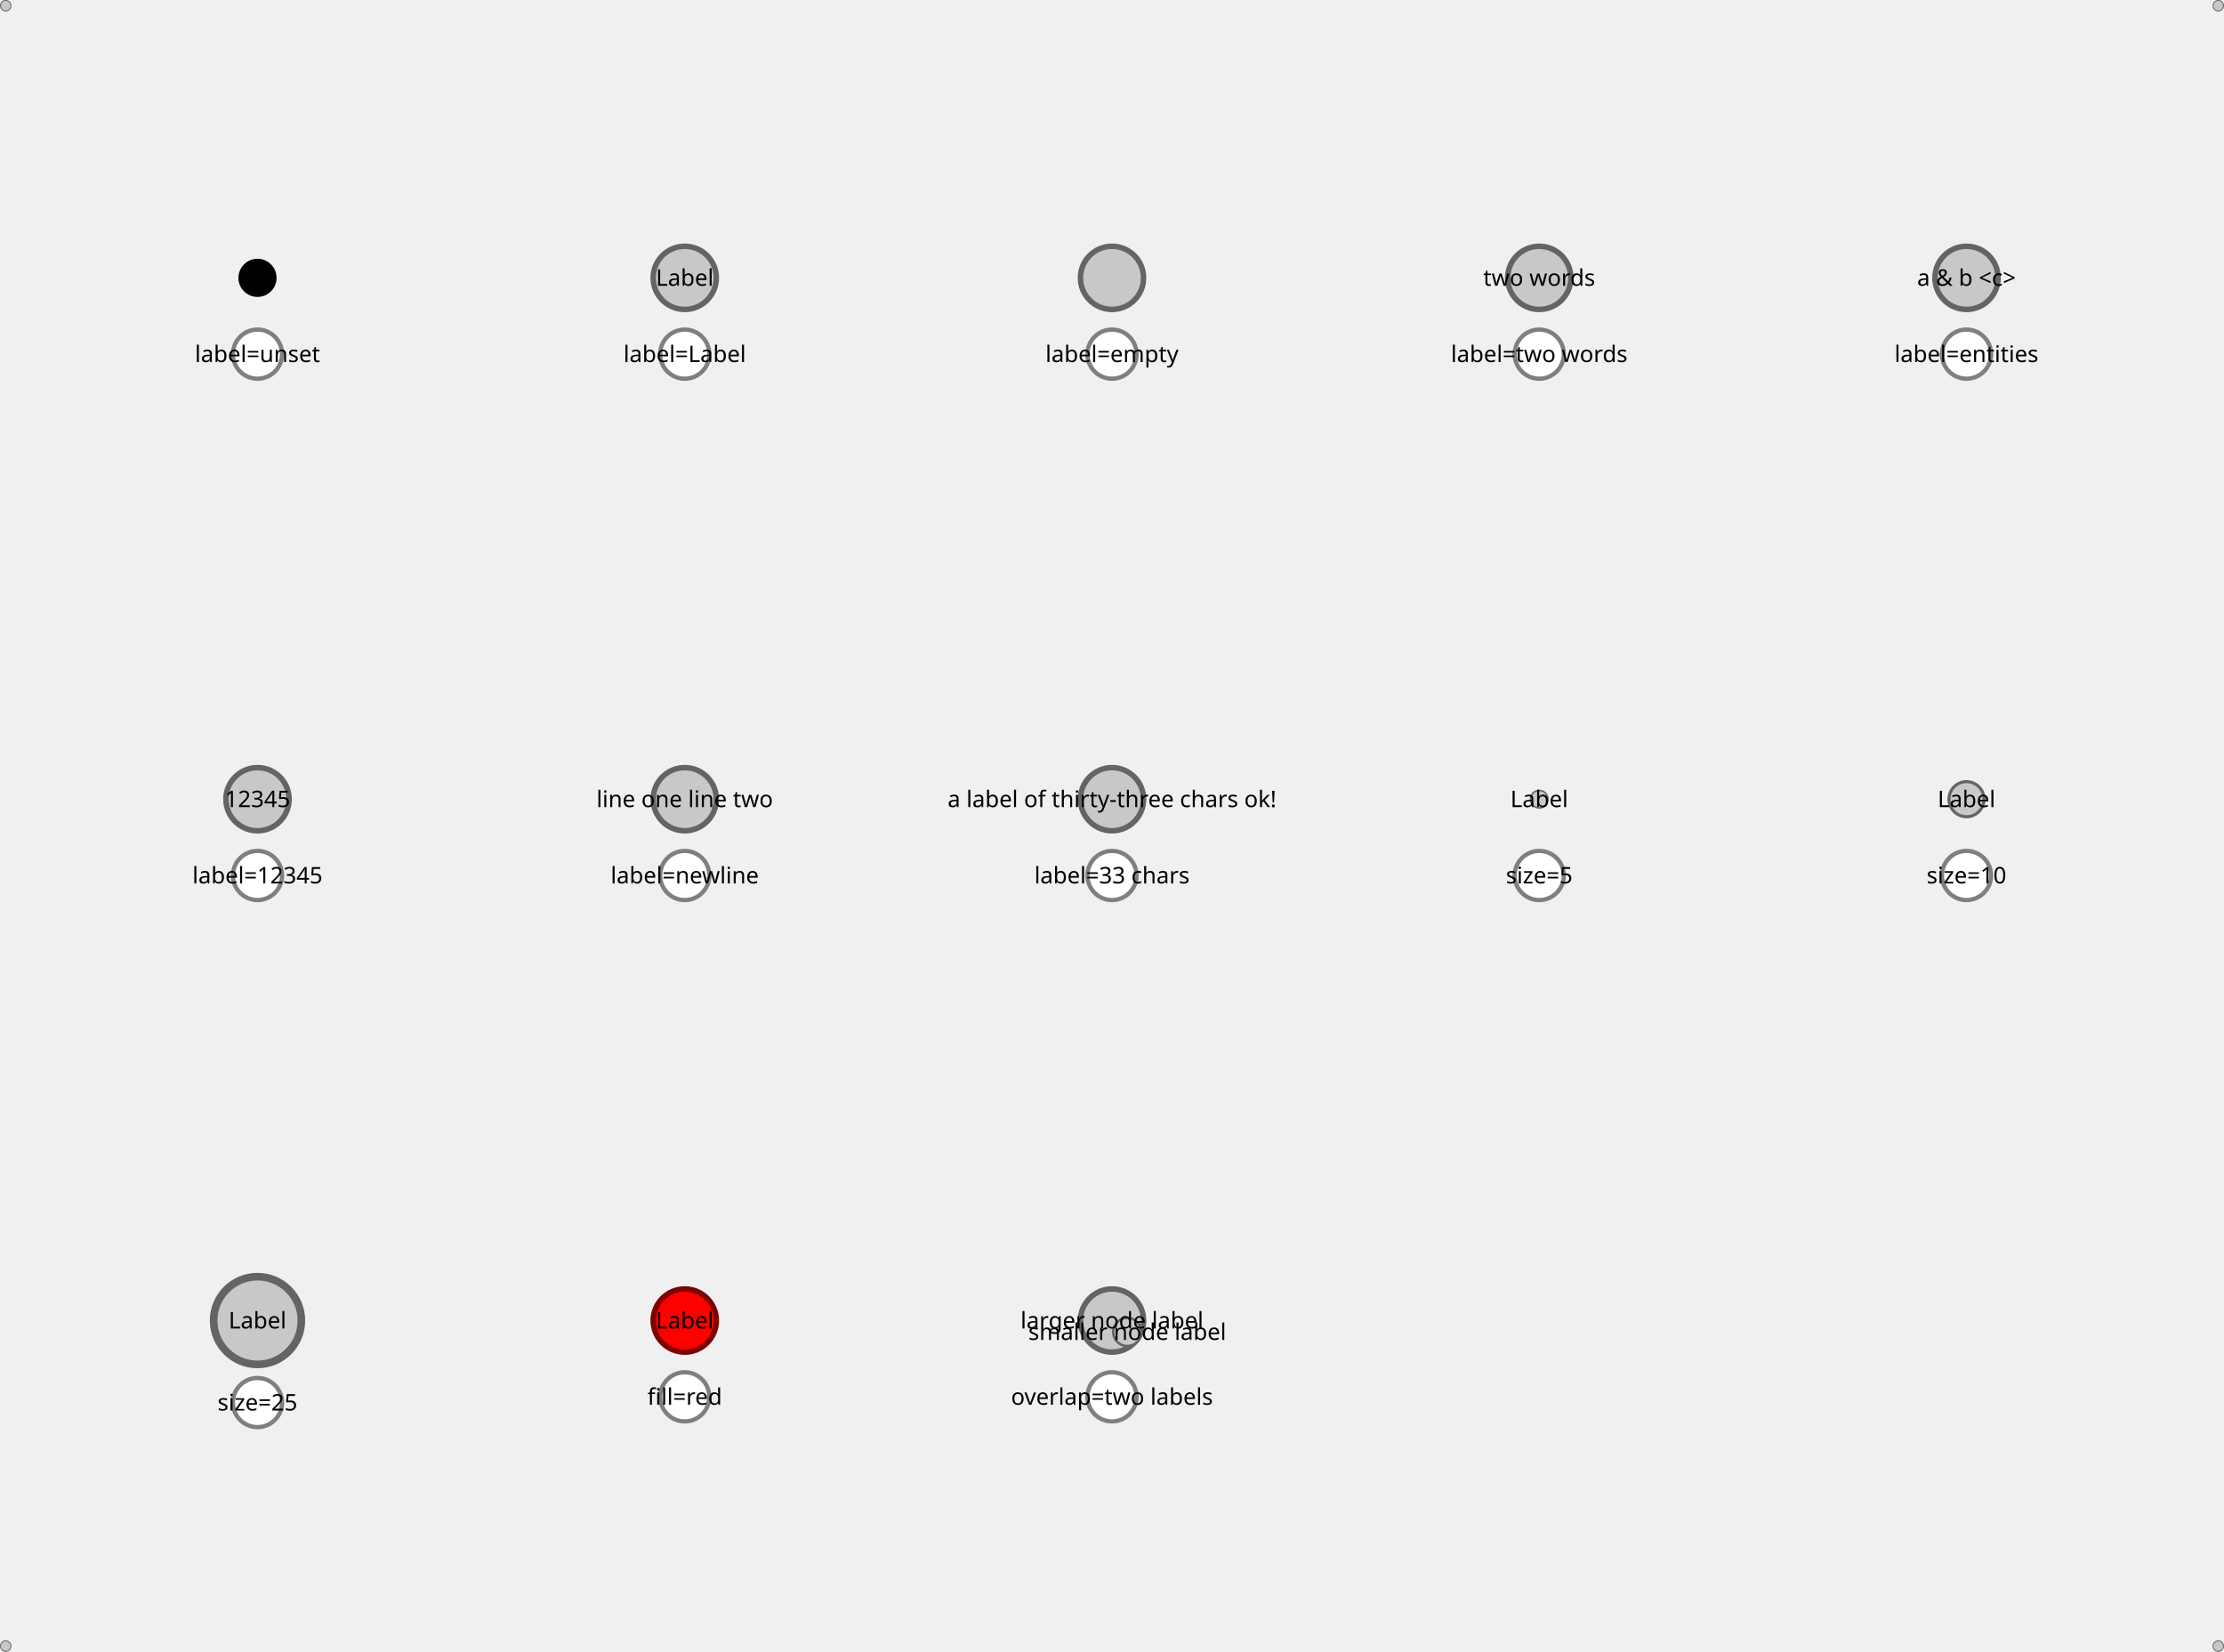
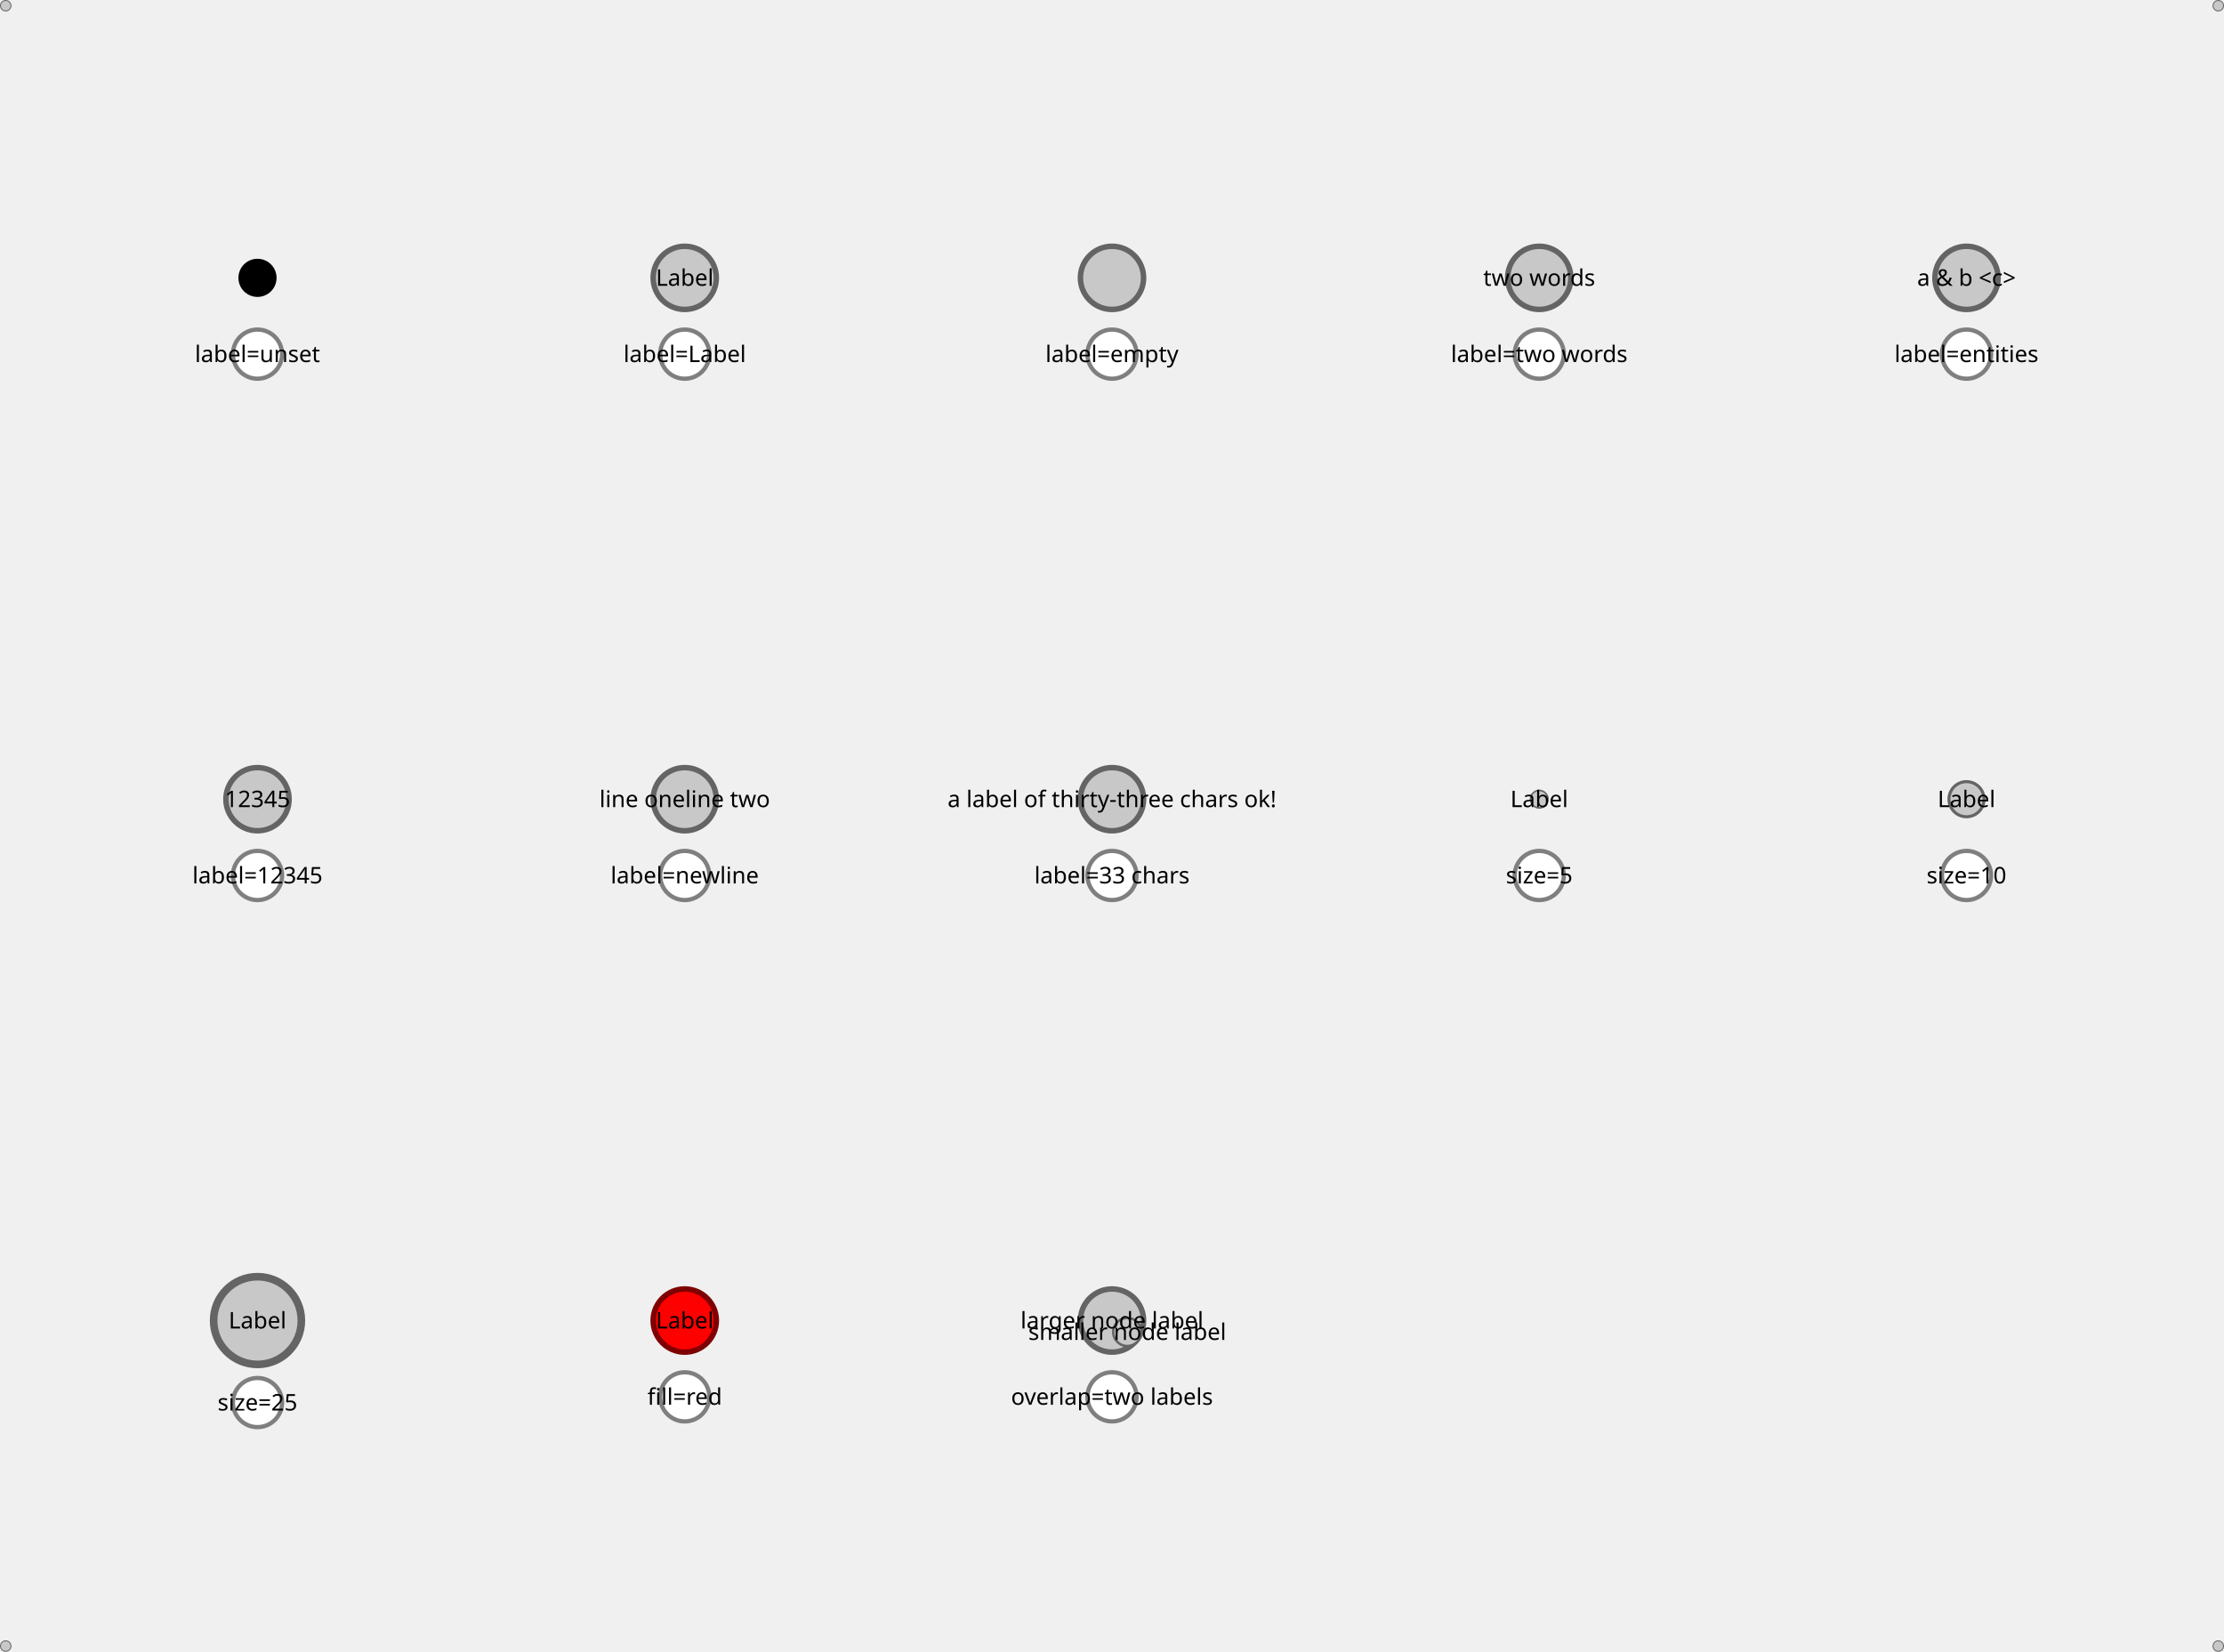
<svg xmlns="http://www.w3.org/2000/svg" contentScriptType="text/ecmascript" width="1166.0" zoomAndPan="magnify" contentStyleType="text/css" viewBox="17 -883 1166 866" height="866.0" preserveAspectRatio="xMidYMid meet" version="1.1">
  <g id="nodes">
    <circle fill-opacity="1.0" fill="#c8c8c8" r="23.0" cx="152.0" class="id_label-node-size-25" cy="-190.67" stroke="#646464" stroke-opacity="1.0" stroke-width="4.0" />
    <circle fill-opacity="1.0" fill="#c8c8c8" r="16.56" cx="376.0" class="id_label-text" cy="-737.33" stroke="#646464" stroke-opacity="1.0" stroke-width="2.88" />
    <circle fill-opacity="1.0" fill="#c8c8c8" r="16.56" cx="600.0" class="id_label-empty" cy="-737.33" stroke="#646464" stroke-opacity="1.0" stroke-width="2.88" />
    <circle fill-opacity="1.0" fill="#c8c8c8" r="16.56" cx="824.0" class="id_label-words" cy="-737.33" stroke="#646464" stroke-opacity="1.0" stroke-width="2.88" />
    <circle fill-opacity="1.0" fill="#c8c8c8" r="16.56" cx="1048.0" class="id_label-entity" cy="-737.33" stroke="#646464" stroke-opacity="1.0" stroke-width="2.88" />
    <circle fill-opacity="1.0" fill="#c8c8c8" r="16.56" cx="152.0" class="id_label-digits" cy="-464.0" stroke="#646464" stroke-opacity="1.0" stroke-width="2.88" />
    <circle fill-opacity="1.0" fill="#c8c8c8" r="16.56" cx="376.0" class="id_label-newline" cy="-464.0" stroke="#646464" stroke-opacity="1.0" stroke-width="2.88" />
    <circle fill-opacity="1.0" fill="#c8c8c8" r="16.56" cx="600.0" class="id_label-long" cy="-464.0" stroke="#646464" stroke-opacity="1.0" stroke-width="2.88" />
    <circle fill-opacity="1.0" fill="#ff0000" r="16.56" cx="376.0" class="id_label-on-red" cy="-190.67" stroke="#7f0000" stroke-opacity="1.0" stroke-width="2.88" />
    <circle fill-opacity="1.0" fill="#c8c8c8" r="16.56" cx="600.0" class="id_label-overlap" cy="-190.67" stroke="#646464" stroke-opacity="1.0" stroke-width="2.88" />
    <circle fill-opacity="1.0" fill="#ffffff" r="12.88" cx="152.0" class="id_cap-default" cy="-697.33" stroke="#7f7f7f" stroke-opacity="1.0" stroke-width="2.24" />
    <circle fill-opacity="1.0" fill="#ffffff" r="12.88" cx="376.0" class="id_cap-label-text" cy="-697.33" stroke="#7f7f7f" stroke-opacity="1.0" stroke-width="2.24" />
    <circle fill-opacity="1.0" fill="#ffffff" r="12.88" cx="600.0" class="id_cap-label-empty" cy="-697.33" stroke="#7f7f7f" stroke-opacity="1.0" stroke-width="2.24" />
    <circle fill-opacity="1.0" fill="#ffffff" r="12.88" cx="824.0" class="id_cap-label-words" cy="-697.33" stroke="#7f7f7f" stroke-opacity="1.0" stroke-width="2.24" />
    <circle fill-opacity="1.0" fill="#ffffff" r="12.88" cx="1048.0" class="id_cap-label-entity" cy="-697.33" stroke="#7f7f7f" stroke-opacity="1.0" stroke-width="2.24" />
    <circle fill-opacity="1.0" fill="#ffffff" r="12.88" cx="152.0" class="id_cap-label-digits" cy="-424.0" stroke="#7f7f7f" stroke-opacity="1.0" stroke-width="2.24" />
    <circle fill-opacity="1.0" fill="#ffffff" r="12.88" cx="376.0" class="id_cap-label-newline" cy="-424.0" stroke="#7f7f7f" stroke-opacity="1.0" stroke-width="2.24" />
    <circle fill-opacity="1.0" fill="#ffffff" r="12.88" cx="600.0" class="id_cap-label-long" cy="-424.0" stroke="#7f7f7f" stroke-opacity="1.0" stroke-width="2.24" />
    <circle fill-opacity="1.0" fill="#ffffff" r="12.88" cx="824.0" class="id_cap-label-node-size-5" cy="-424.0" stroke="#7f7f7f" stroke-opacity="1.0" stroke-width="2.24" />
    <circle fill-opacity="1.0" fill="#ffffff" r="12.88" cx="1048.0" class="id_cap-label-node-size-10" cy="-424.0" stroke="#7f7f7f" stroke-opacity="1.0" stroke-width="2.24" />
    <circle fill-opacity="1.0" fill="#ffffff" r="12.88" cx="152.0" class="id_cap-label-node-size-25" cy="-147.67" stroke="#7f7f7f" stroke-opacity="1.0" stroke-width="2.24" />
    <circle fill-opacity="1.0" fill="#ffffff" r="12.88" cx="376.0" class="id_cap-label-on-red" cy="-150.67" stroke="#7f7f7f" stroke-opacity="1.0" stroke-width="2.24" />
    <circle fill-opacity="1.0" fill="#ffffff" r="12.88" cx="600.0" class="id_cap-label-overlap" cy="-150.67" stroke="#7f7f7f" stroke-opacity="1.0" stroke-width="2.24" />
    <circle fill-opacity="1.0" fill="#c8c8c8" r="9.2" cx="1048.0" class="id_label-node-size-10" cy="-464.0" stroke="#646464" stroke-opacity="1.0" stroke-width="1.6" />
    <circle fill-opacity="1.0" fill="#c8c8c8" r="7.36" cx="608.0" class="id_label-overlap-small" cy="-184.67" stroke="#646464" stroke-opacity="1.0" stroke-width="1.28" />
    <circle fill-opacity="1.0" fill="#c8c8c8" r="4.6" cx="824.0" class="id_label-node-size-5" cy="-464.0" stroke="#646464" stroke-opacity="1.0" stroke-width="0.8" />
    <circle fill-opacity="1.0" fill="#c8c8c8" r="2.76" cx="20.0" class="id_anchor-nw" cy="-880.0" stroke="#646464" stroke-opacity="1.0" stroke-width="0.48" />
    <circle fill-opacity="1.0" fill="#c8c8c8" r="2.76" cx="1180.0" class="id_anchor-ne" cy="-880.0" stroke="#646464" stroke-opacity="1.0" stroke-width="0.48" />
    <circle fill-opacity="1.0" fill="#c8c8c8" r="2.76" cx="20.0" class="id_anchor-sw" cy="-20.0" stroke="#646464" stroke-opacity="1.0" stroke-width="0.48" />
    <circle fill-opacity="1.0" fill="#c8c8c8" r="2.76" cx="1180.0" class="id_anchor-se" cy="-20.0" stroke="#646464" stroke-opacity="1.0" stroke-width="0.48" />
    <circle fill-opacity="1.0" fill="#000000" r="9.2" cx="152.0" class="id_default" cy="-737.33" stroke="#000000" stroke-opacity="1.0" stroke-width="1.6" />
  </g>
  <g id="node-labels">
    <text font-size="12" x="152.0" y="-186.516" fill-opacity="1.0" fill="#000000" font-family="Dialog" style="text-anchor: middle;" class="id_label-node-size-25">
            Label
        </text>
    <text font-size="12" x="376.0" y="-733.176" fill-opacity="1.0" fill="#000000" font-family="Dialog" style="text-anchor: middle;" class="id_label-text">
            Label
        </text>
    <text font-size="12" x="824.0" y="-733.176" fill-opacity="1.0" fill="#000000" font-family="Dialog" style="text-anchor: middle;" class="id_label-words">
            two words
        </text>
    <text font-size="12" x="1048.0" y="-733.176" fill-opacity="1.0" fill="#000000" font-family="Dialog" style="text-anchor: middle;" class="id_label-entity">
            a &amp; b &lt;c&gt;
        </text>
    <text font-size="12" x="152.0" y="-459.846" fill-opacity="1.0" fill="#000000" font-family="Dialog" style="text-anchor: middle;" class="id_label-digits">
            12345
        </text>
    <text font-size="12" x="376.0" y="-459.846" fill-opacity="1.0" fill="#000000" font-family="Dialog" style="text-anchor: middle;" class="id_label-newline">
-             line one line two
+             line oneline two
        </text>
    <text font-size="12" x="600.0" y="-459.846" fill-opacity="1.0" fill="#000000" font-family="Dialog" style="text-anchor: middle;" class="id_label-long">
            a label of thirty-three chars ok!
        </text>
    <text font-size="12" x="376.0" y="-186.516" fill-opacity="1.0" fill="#000000" font-family="Dialog" style="text-anchor: middle;" class="id_label-on-red">
            Label
        </text>
    <text font-size="12" x="600.0" y="-186.516" fill-opacity="1.0" fill="#000000" font-family="Dialog" style="text-anchor: middle;" class="id_label-overlap">
            larger node label
        </text>
    <text font-size="12" x="152.0" y="-693.176" fill-opacity="1.0" fill="#000000" font-family="Dialog" style="text-anchor: middle;" class="id_cap-default">
            label=unset
        </text>
    <text font-size="12" x="376.0" y="-693.176" fill-opacity="1.0" fill="#000000" font-family="Dialog" style="text-anchor: middle;" class="id_cap-label-text">
            label=Label
        </text>
    <text font-size="12" x="600.0" y="-693.176" fill-opacity="1.0" fill="#000000" font-family="Dialog" style="text-anchor: middle;" class="id_cap-label-empty">
            label=empty
        </text>
    <text font-size="12" x="824.0" y="-693.176" fill-opacity="1.0" fill="#000000" font-family="Dialog" style="text-anchor: middle;" class="id_cap-label-words">
            label=two words
        </text>
    <text font-size="12" x="1048.0" y="-693.176" fill-opacity="1.0" fill="#000000" font-family="Dialog" style="text-anchor: middle;" class="id_cap-label-entity">
            label=entities
        </text>
    <text font-size="12" x="152.0" y="-419.846" fill-opacity="1.0" fill="#000000" font-family="Dialog" style="text-anchor: middle;" class="id_cap-label-digits">
            label=12345
        </text>
    <text font-size="12" x="376.0" y="-419.846" fill-opacity="1.0" fill="#000000" font-family="Dialog" style="text-anchor: middle;" class="id_cap-label-newline">
            label=newline
        </text>
    <text font-size="12" x="600.0" y="-419.846" fill-opacity="1.0" fill="#000000" font-family="Dialog" style="text-anchor: middle;" class="id_cap-label-long">
            label=33 chars
        </text>
    <text font-size="12" x="824.0" y="-419.846" fill-opacity="1.0" fill="#000000" font-family="Dialog" style="text-anchor: middle;" class="id_cap-label-node-size-5">
            size=5
        </text>
    <text font-size="12" x="1048.0" y="-419.846" fill-opacity="1.0" fill="#000000" font-family="Dialog" style="text-anchor: middle;" class="id_cap-label-node-size-10">
            size=10
        </text>
    <text font-size="12" x="152.0" y="-143.516" fill-opacity="1.0" fill="#000000" font-family="Dialog" style="text-anchor: middle;" class="id_cap-label-node-size-25">
            size=25
        </text>
    <text font-size="12" x="376.0" y="-146.516" fill-opacity="1.0" fill="#000000" font-family="Dialog" style="text-anchor: middle;" class="id_cap-label-on-red">
            fill=red
        </text>
    <text font-size="12" x="600.0" y="-146.516" fill-opacity="1.0" fill="#000000" font-family="Dialog" style="text-anchor: middle;" class="id_cap-label-overlap">
            overlap=two labels
        </text>
    <text font-size="12" x="1048.0" y="-459.846" fill-opacity="1.0" fill="#000000" font-family="Dialog" style="text-anchor: middle;" class="id_label-node-size-10">
            Label
        </text>
    <text font-size="12" x="608.0" y="-180.516" fill-opacity="1.0" fill="#000000" font-family="Dialog" style="text-anchor: middle;" class="id_label-overlap-small">
            smaller node label
        </text>
    <text font-size="12" x="824.0" y="-459.846" fill-opacity="1.0" fill="#000000" font-family="Dialog" style="text-anchor: middle;" class="id_label-node-size-5">
            Label
        </text>
  </g>
</svg>
